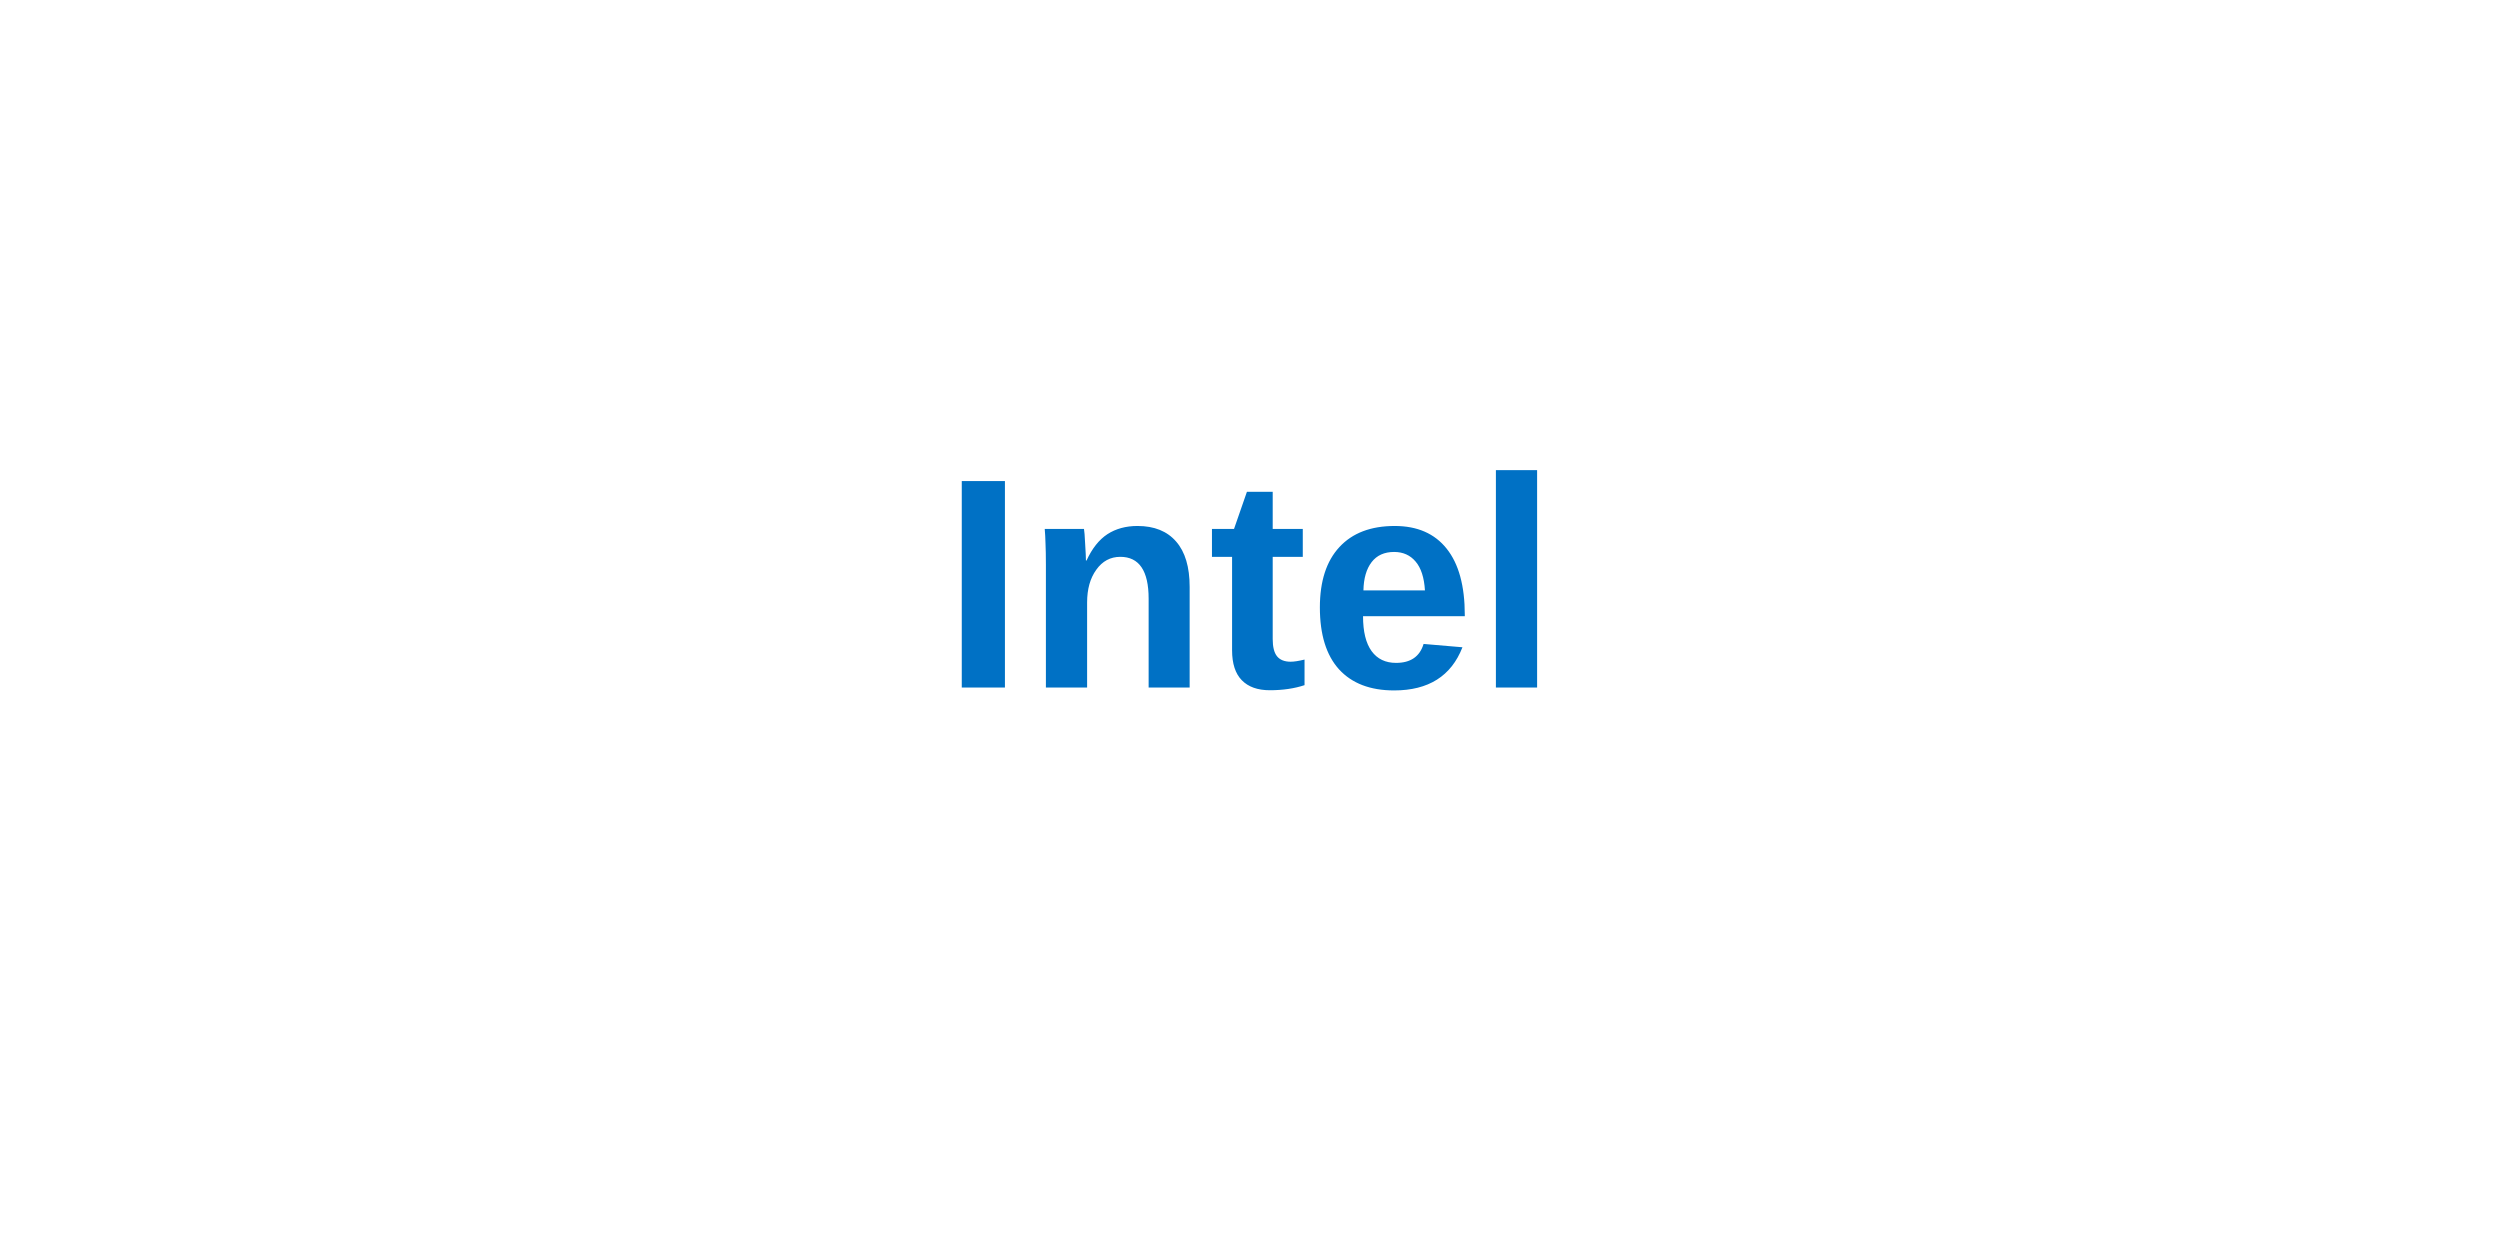
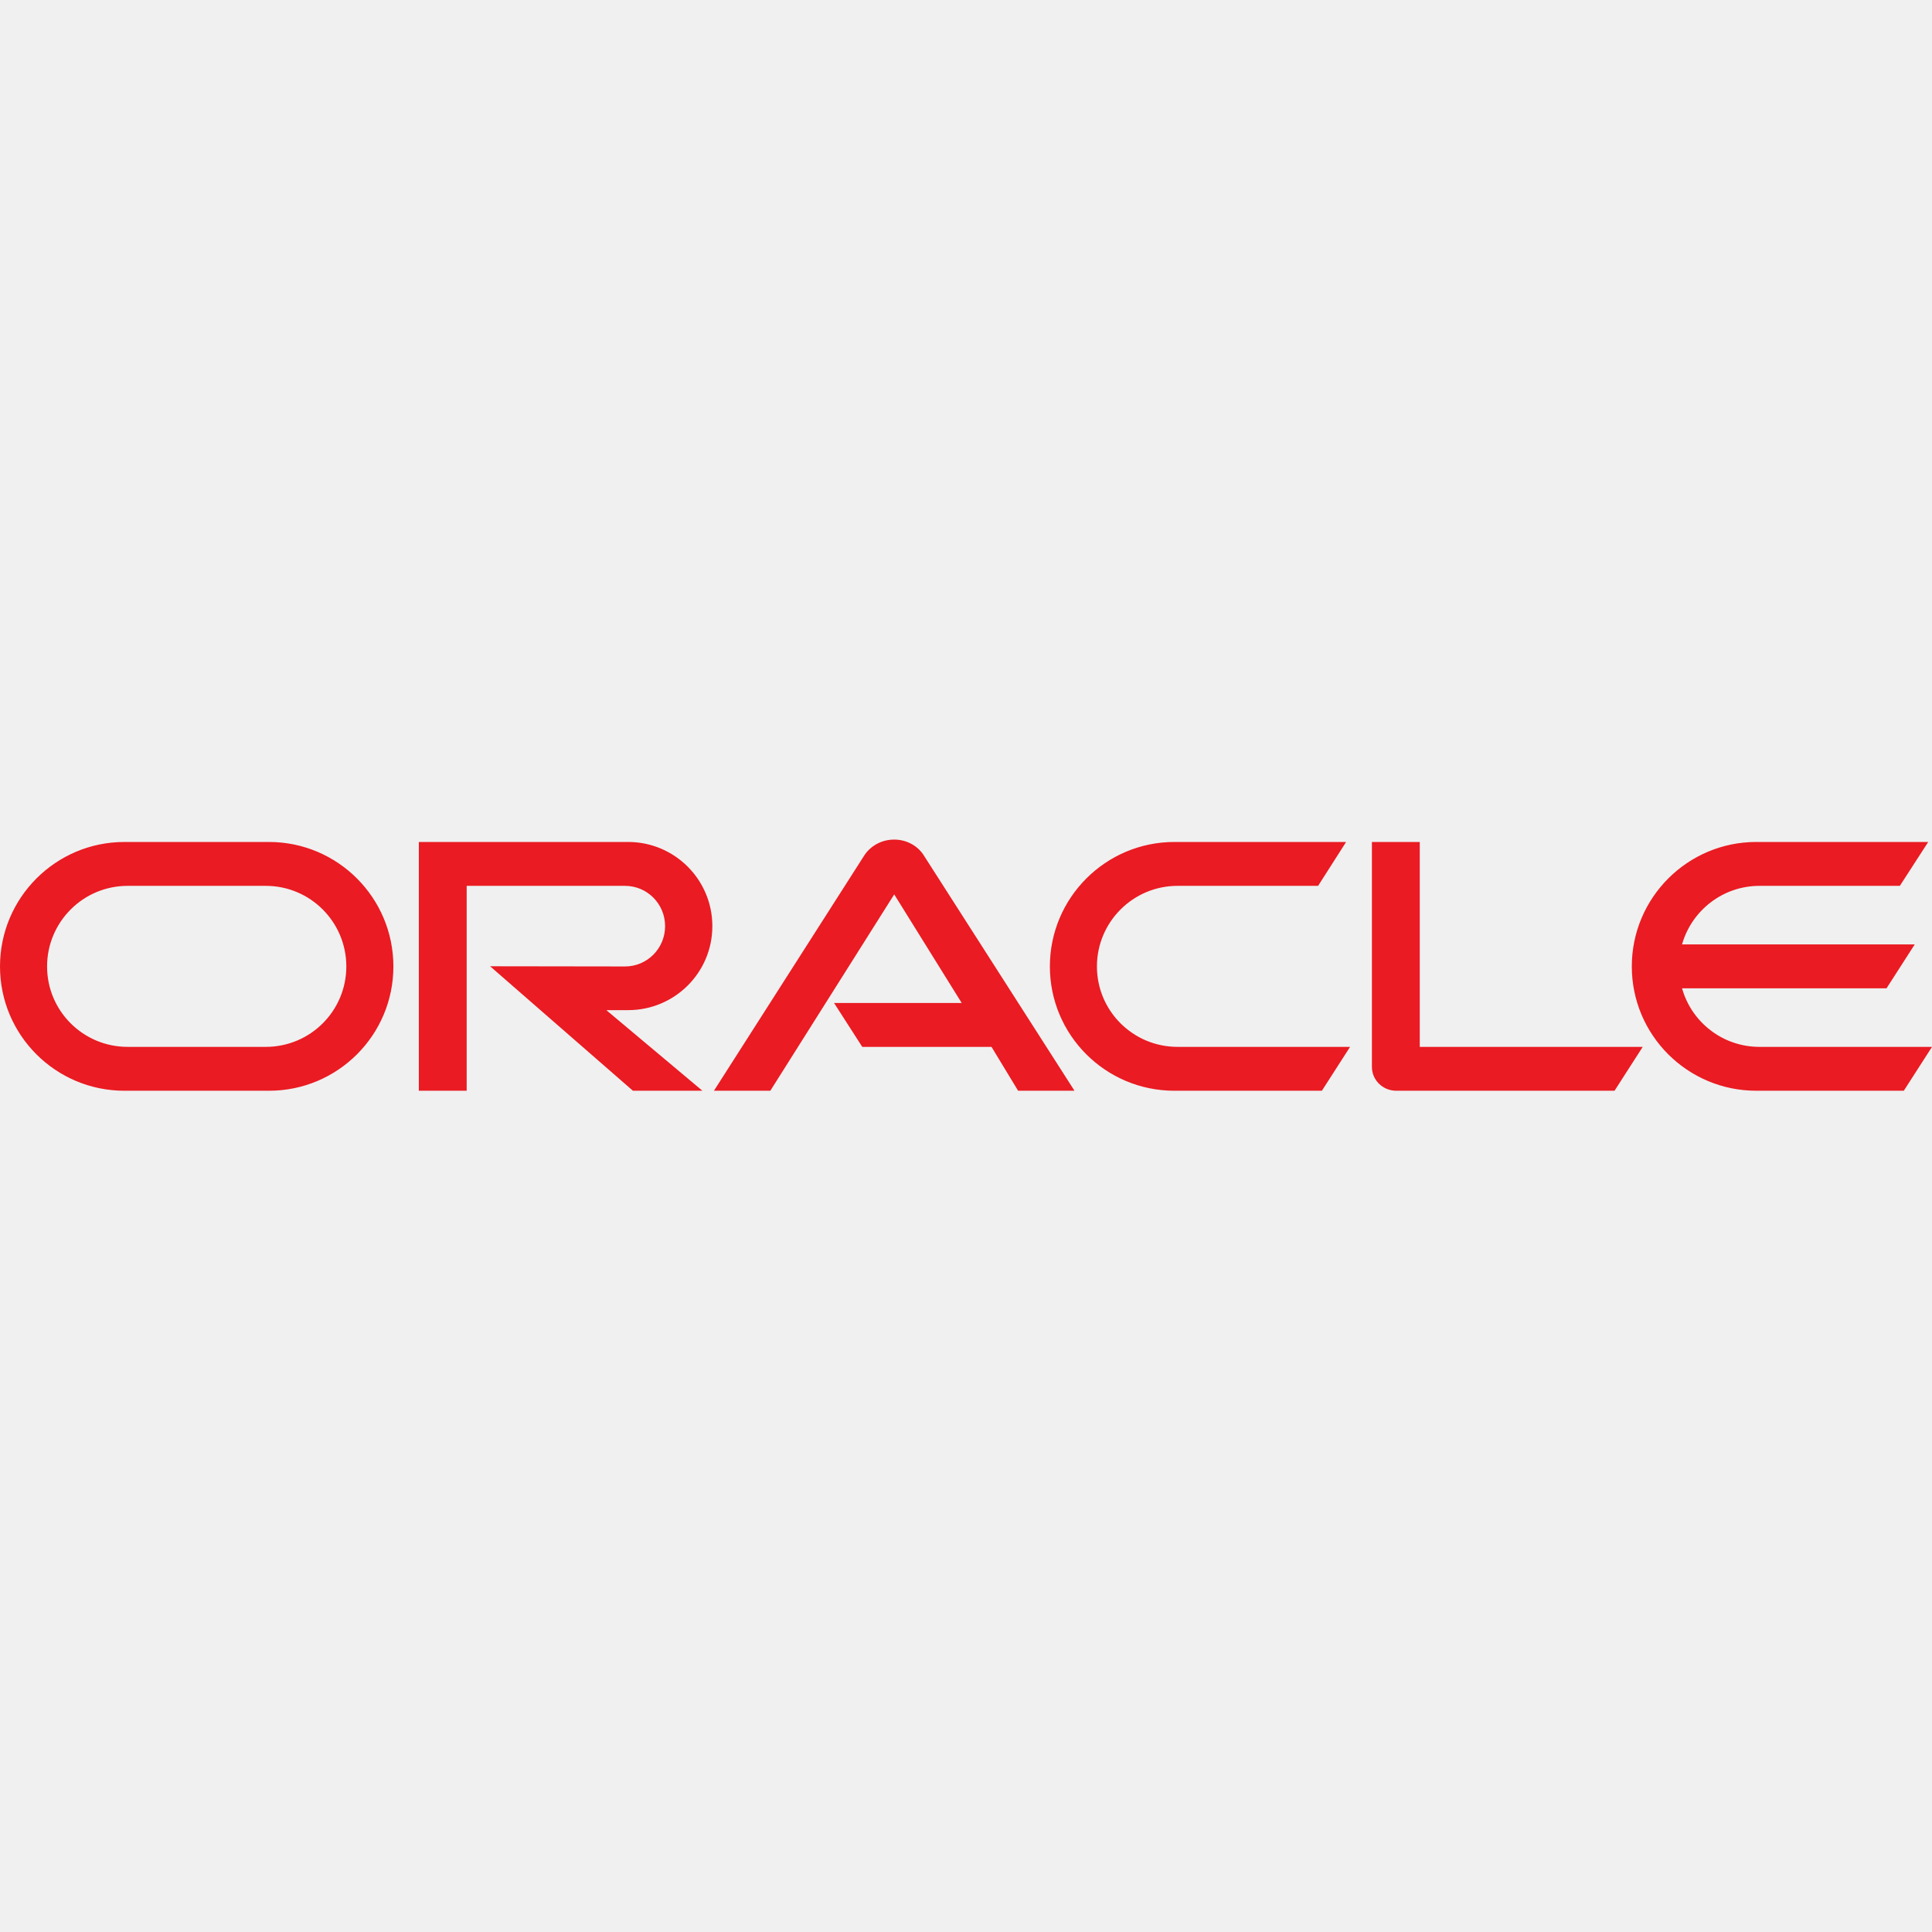
- <svg xmlns="http://www.w3.org/2000/svg" width="200" height="100" viewBox="0 0 200 100">
-   <rect width="200" height="100" fill="white" />
-   <text x="100" y="55" text-anchor="middle" font-family="Arial, sans-serif" font-size="24" font-weight="bold" fill="#0071C5">Intel</text>
+ <svg xmlns="http://www.w3.org/2000/svg" width="800px" height="800px" viewBox="0 -222.5 512 512" preserveAspectRatio="xMidYMid">
+   <path d="M221.034 43.303h33.832l-17.889-28.781-32.833 52.037h-14.942l39.935-62.508c1.736-2.525 4.63-4.051 7.84-4.051 3.104 0 5.998 1.473 7.682 3.946l40.093 62.613H269.81l-7.05-11.628h-34.253l-7.472-11.628zM376.251 54.93V.631h-12.68v59.614c0 1.631.631 3.21 1.841 4.42s2.841 1.894 4.63 1.894h57.825l7.472-11.628H376.25zm-209.78-9.734c12.313 0 22.31-9.944 22.31-22.256 0-12.313-9.997-22.31-22.31-22.31h-55.473V66.56h12.676v-54.3h41.956c5.893 0 10.628 4.789 10.628 10.682 0 5.892-4.735 10.68-10.628 10.68l-35.747-.052 37.851 32.99h18.416l-25.466-21.362h5.788zM32.97 66.559C14.77 66.56 0 51.827 0 33.622 0 15.416 14.77.632 32.97.632h38.32c18.204 0 32.963 14.784 32.963 32.99 0 18.205-14.759 32.937-32.964 32.937H32.97zm37.468-11.628c11.791 0 21.341-9.524 21.341-21.31 0-11.785-9.55-21.361-21.341-21.361h-36.62c-11.787 0-21.342 9.576-21.342 21.362 0 11.785 9.555 21.309 21.341 21.309h36.62zm240.78 11.628c-18.204 0-32.99-14.732-32.99-32.937 0-18.206 14.786-32.99 32.99-32.99h45.514l-7.42 11.628H312.06c-11.786 0-21.362 9.576-21.362 21.362 0 11.785 9.576 21.309 21.362 21.309h45.723l-7.472 11.628h-39.093zm155.06-11.628c-9.734 0-17.995-6.524-20.52-15.522h54.194l7.471-11.628h-61.665c2.525-8.945 10.786-15.521 20.52-15.521h37.2L511 .63h-45.565c-18.205 0-32.99 14.785-32.99 32.99 0 18.206 14.785 32.938 32.99 32.938h39.094L512 54.931h-45.723z" fill="#EA1B22" />
</svg>
